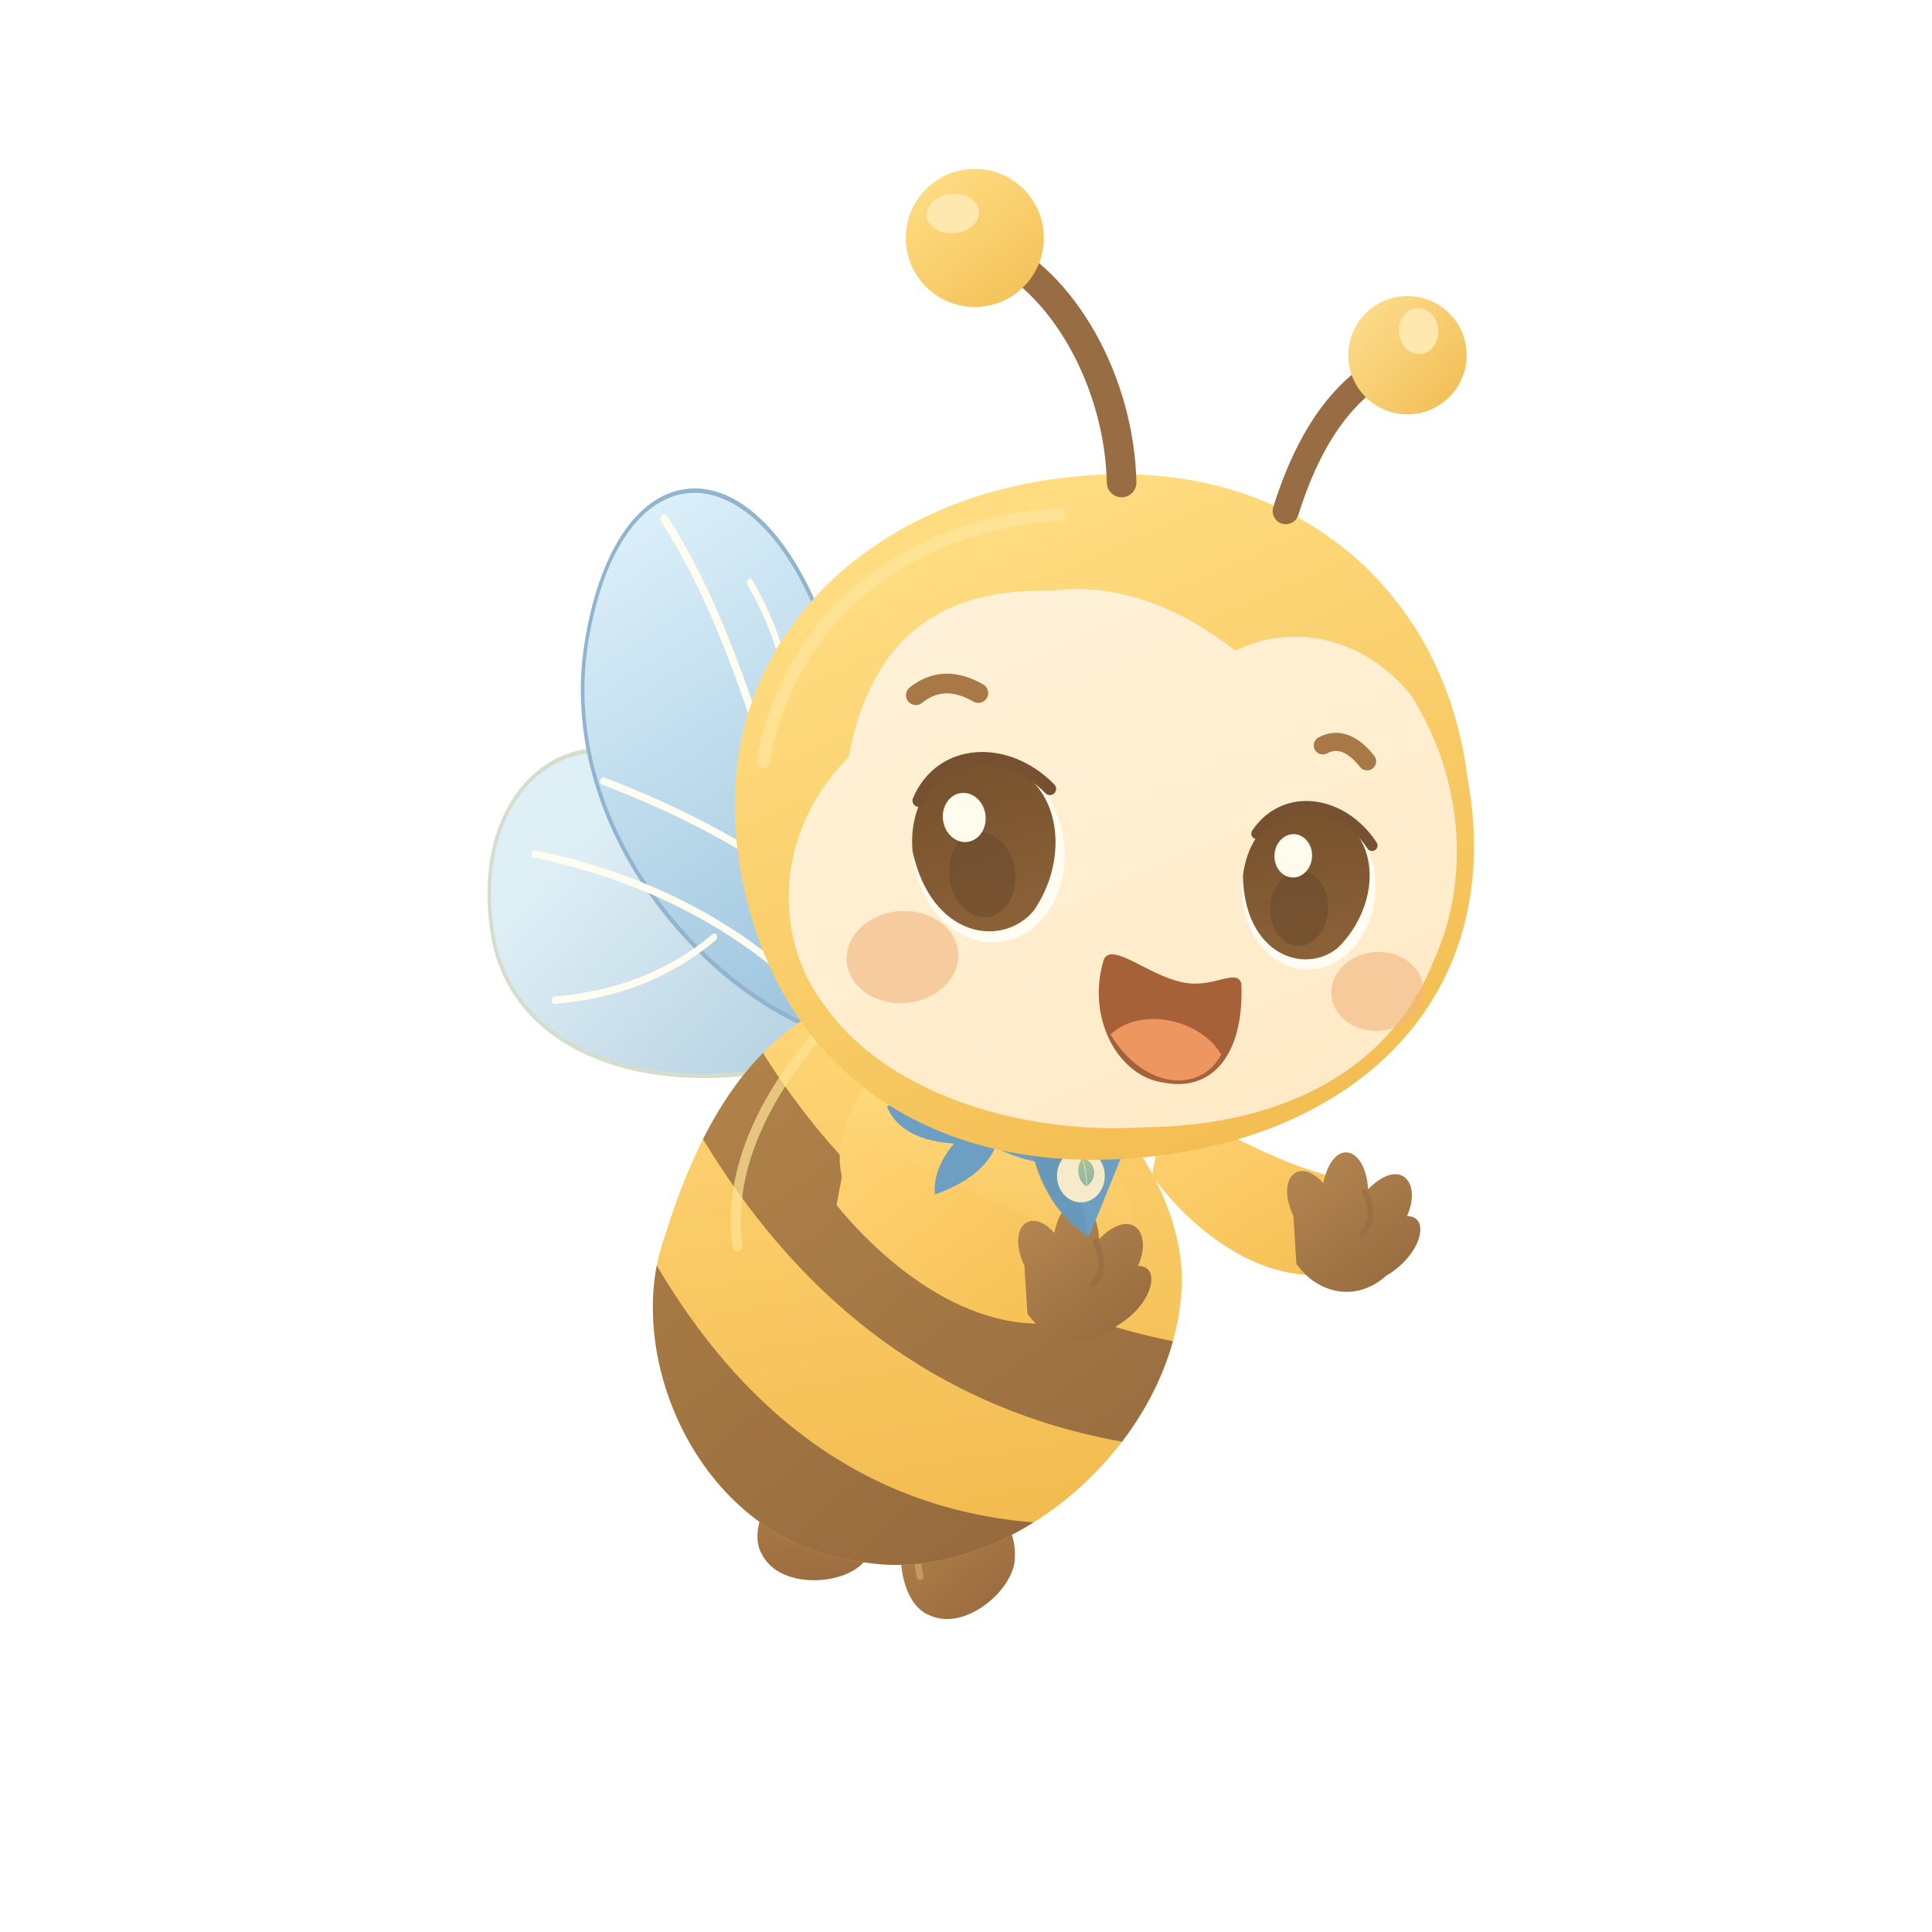
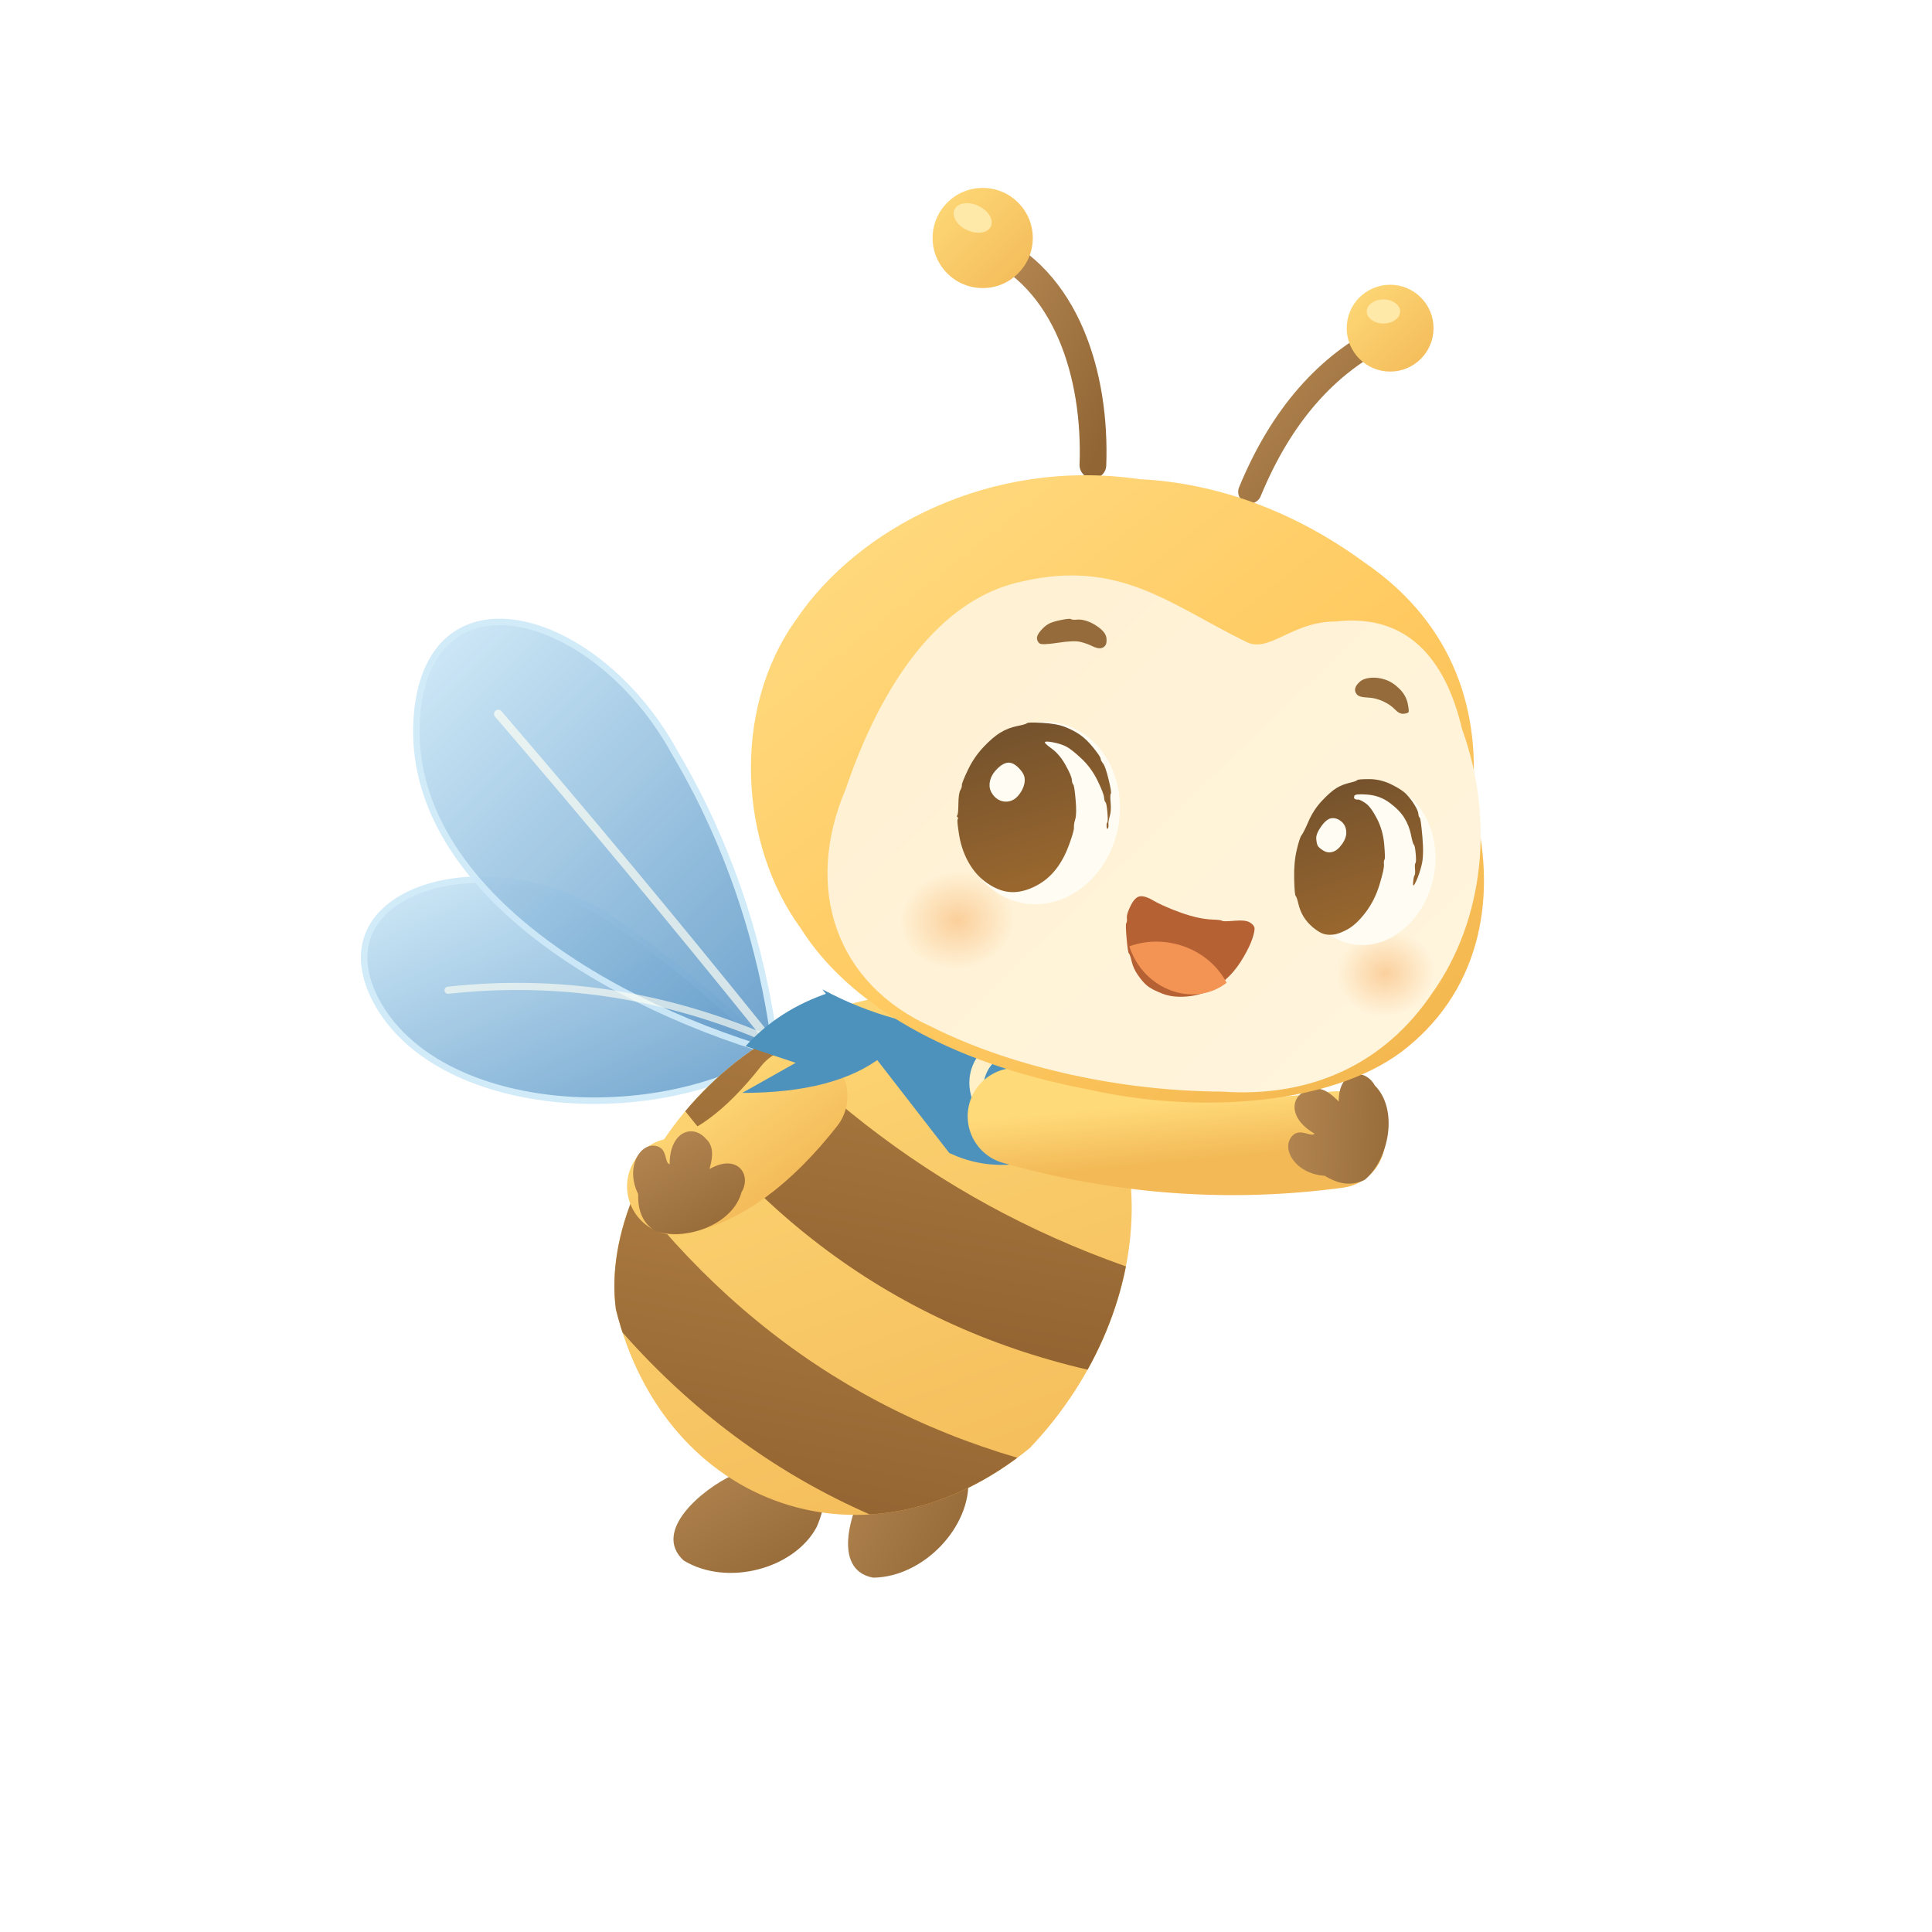
- <svg xmlns="http://www.w3.org/2000/svg" width="512" height="512" viewBox="0 0 512 512">
+ <svg xmlns="http://www.w3.org/2000/svg" viewBox="0 0 512 512" width="512" height="512">
  <defs>
-     <linearGradient id="paint-1" gradientUnits="userSpaceOnUse" x1="-120" y1="-70" x2="0" y2="20">
-       <stop offset="0" stop-color="#DFEFF6" />
-       <stop offset="1" stop-color="#AECBDD" />
+     <linearGradient id="faceGold" x1=".1" y1="0" x2=".85" y2="1" gradientUnits="objectBoundingBox">
+       <stop stop-color="#FFDB82" />
+       <stop offset=".55" stop-color="#FFCA61" />
+       <stop offset="1" stop-color="#F4B750" />
    </linearGradient>
-     <linearGradient id="paint-2" gradientUnits="userSpaceOnUse" x1="-130" y1="-160" x2="-10" y2="0">
-       <stop offset="0" stop-color="#DBEFF9" />
-       <stop offset="1" stop-color="#99C2DC" />
+     <linearGradient id="faceCream" x1="0" y1="0" x2="1" y2="1">
+       <stop stop-color="#FFF0D1" />
+       <stop offset="1" stop-color="#FFF5DE" />
    </linearGradient>
-     <linearGradient id="paint-3" gradientUnits="userSpaceOnUse" x1="-120" y1="-70" x2="0" y2="20">
-       <stop offset="0" stop-color="#DFEFF6" />
-       <stop offset="1" stop-color="#AECBDD" />
+     <radialGradient id="cheek">
+       <stop stop-color="#F7AF64" stop-opacity=".65" />
+       <stop offset="1" stop-color="#F7AF64" stop-opacity="0" />
+     </radialGradient>
+     <linearGradient id="eyeBrown" x1="0" y1="0" x2=".2" y2="1">
+       <stop stop-color="#71502D" />
+       <stop offset="1" stop-color="#99672E" />
    </linearGradient>
-     <linearGradient id="paint-4" gradientUnits="userSpaceOnUse" x1="-130" y1="-160" x2="-10" y2="0">
-       <stop offset="0" stop-color="#DBEFF9" />
-       <stop offset="1" stop-color="#99C2DC" />
+     <linearGradient id="bodyGold" x1="0" y1="0" x2="1" y2="1">
+       <stop stop-color="#FFDA79" />
+       <stop offset="1" stop-color="#F3B957" />
    </linearGradient>
-     <linearGradient id="paint-5" gradientUnits="userSpaceOnUse" x1="-10" y1="-17" x2="20" y2="20">
-       <stop offset="0" stop-color="#B28248" />
-       <stop offset="1" stop-color="#996A3F" />
+     <linearGradient id="stripeBrown" x1="0" y1="0" x2="1" y2="1">
+       <stop stop-color="#AC7C42" />
+       <stop offset="1" stop-color="#90612F" />
    </linearGradient>
-     <linearGradient id="paint-6" gradientUnits="userSpaceOnUse" x1="-10" y1="-17" x2="20" y2="20">
-       <stop offset="0" stop-color="#B28248" />
-       <stop offset="1" stop-color="#996A3F" />
+     <linearGradient id="handBrown" x1="0" y1="0" x2="1" y2="1">
+       <stop stop-color="#B78A55" />
+       <stop offset="1" stop-color="#926634" />
    </linearGradient>
-     <linearGradient id="paint-7" gradientUnits="userSpaceOnUse" x1="-55" y1="-75" x2="60" y2="88">
-       <stop offset="0" stop-color="#FFD677" />
-       <stop offset="1" stop-color="#F0B648" />
+     <linearGradient id="wing" x1="0" y1="0" x2="1" y2="1">
+       <stop stop-color="#CEE9F8" />
+       <stop offset="1" stop-color="#619AC8" />
    </linearGradient>
-     <clipPath id="clip-8">
-       <path d="M-62 -65 C-22 -97 50 -72 68 -34 C88 10 61 72 18 84 C-28 100 -74 60 -78 22 C-83 -10 -82 -42 -62 -65Z" />
-     </clipPath>
-     <linearGradient id="paint-9" gradientUnits="userSpaceOnUse" x1="-90" y1="-50" x2="80" y2="40">
-       <stop offset="0" stop-color="#B2844A" />
-       <stop offset="1" stop-color="#986D40" />
+     <linearGradient id="accessory" x1="0" y1="0" x2="1" y2="1">
+       <stop stop-color="#4D92BD" />
+       <stop offset="1" stop-color="#4D92BD" />
    </linearGradient>
-     <linearGradient id="paint-10" gradientUnits="userSpaceOnUse" x1="-95" y1="20" x2="70" y2="90">
-       <stop offset="0" stop-color="#AA7D45" />
-       <stop offset="1" stop-color="#93673D" />
+     <linearGradient id="page" x1="0" y1="0" x2="1" y2="1">
+       <stop stop-color="#FFFAE8" />
+       <stop offset="1" stop-color="#E4D8B6" />
    </linearGradient>
-     <linearGradient id="paint-11" gradientUnits="userSpaceOnUse" x1="0" y1="-70" x2="30" y2="-10">
-       <stop offset="0" stop-color="#FFDA7C" />
-       <stop offset="1" stop-color="#F7C15A" />
+     <linearGradient id="leaf" x1="0" y1="0" x2="1" y2="1">
+       <stop stop-color="#AEC889" />
+       <stop offset="1" stop-color="#6F9C67" />
    </linearGradient>
-     <linearGradient id="paint-12" gradientUnits="userSpaceOnUse" x1="0" y1="-20" x2="58" y2="53">
-       <stop offset="0" stop-color="#FFD374" />
-       <stop offset="1" stop-color="#F5BF51" />
-     </linearGradient>
-     <linearGradient id="paint-13" gradientUnits="userSpaceOnUse" x1="-15" y1="-20" x2="15" y2="20">
-       <stop offset="0" stop-color="#B38550" />
-       <stop offset="1" stop-color="#9A6D40" />
-     </linearGradient>
-     <linearGradient id="paint-14" gradientUnits="userSpaceOnUse" x1="0" y1="-20" x2="44" y2="47">
-       <stop offset="0" stop-color="#FFD374" />
-       <stop offset="1" stop-color="#F5BF51" />
-     </linearGradient>
-     <linearGradient id="paint-15" gradientUnits="userSpaceOnUse" x1="-15" y1="-20" x2="15" y2="20">
-       <stop offset="0" stop-color="#B38550" />
-       <stop offset="1" stop-color="#9A6D40" />
-     </linearGradient>
-     <linearGradient id="paint-16" gradientUnits="userSpaceOnUse" x1="0" y1="-100" x2="65" y2="90">
-       <stop offset="0" stop-color="#ACC68F" />
-       <stop offset="1" stop-color="#6D9FC3" />
-     </linearGradient>
-     <linearGradient id="paint-17" gradientUnits="userSpaceOnUse" x1="0" y1="-100" x2="65" y2="90">
-       <stop offset="0" stop-color="#FFDC80" />
-       <stop offset="1" stop-color="#F3BD51" />
-     </linearGradient>
-     <linearGradient id="paint-18" gradientUnits="userSpaceOnUse" x1="0" y1="-100" x2="65" y2="90">
-       <stop offset="0" stop-color="#FFF2D9" />
-       <stop offset="1" stop-color="#FFEAC6" />
-     </linearGradient>
-     <linearGradient id="paint-19" gradientUnits="userSpaceOnUse" x1="0" y1="-27" x2="9" y2="25">
-       <stop offset="0" stop-color="#77522D" />
-       <stop offset="1" stop-color="#8C6238" />
-     </linearGradient>
-     <linearGradient id="paint-20" gradientUnits="userSpaceOnUse" x1="0" y1="-27" x2="9" y2="25">
-       <stop offset="0" stop-color="#77522D" />
-       <stop offset="1" stop-color="#8C6238" />
-     </linearGradient>
-     <linearGradient id="paint-21" gradientUnits="userSpaceOnUse" x1="-50" y1="-98" x2="-20" y2="-53">
-       <stop offset="0" stop-color="#FFDC83" />
-       <stop offset="1" stop-color="#F2BE52" />
-     </linearGradient>
-     <linearGradient id="paint-22" gradientUnits="userSpaceOnUse" x1="22" y1="-64" x2="55" y2="-29">
-       <stop offset="0" stop-color="#FFE196" />
-       <stop offset="1" stop-color="#F2BF56" />
-     </linearGradient>
-     <linearGradient id="paint-23" gradientUnits="userSpaceOnUse" x1="0" y1="-29" x2="12" y2="38">
-       <stop offset="0" stop-color="#FFE19A" />
-       <stop offset="1" stop-color="#EDB044" />
+     <linearGradient id="pot" x1="0" y1="0" x2="1" y2="1">
+       <stop stop-color="#E7B384" />
+       <stop offset="1" stop-color="#C48F66" />
    </linearGradient>
  </defs>
-   <g id="actor" transform="translate(30.72 30.72) rotate(0) scale(0.88 0.88)">
-     <g id="actor0--wings" transform="translate(225 279) rotate(0) scale(1 1)">
-       <g id="actor0--wings0--wing-left" transform="translate(0 0) rotate(10) scale(0.72 0.9)">
-         <path id="actor0--wings0--wing-left0--lower-wing" d="M0 0 C-57 30 -136 32 -159 -11 C-187 -69 -127 -105 -77 -64 C-40 -35 -15 -7 0 0Z" fill="url(#paint-1)" stroke="#D5DECC" stroke-width="1.5" stroke-linecap="round" stroke-linejoin="round" />
-         <path id="actor0--wings0--wing-left1--upper-wing" d="M0 0 C-57 1 -142 -49 -143 -116 C-144 -182 -90 -191 -49 -138 C-17 -98 4 -32 0 0Z" fill="url(#paint-2)" stroke="#91B5CE" stroke-width="1.5" stroke-linecap="round" stroke-linejoin="round" />
-         <path d="M-3 -4 C-41 -49 -71 -119 -120 -161" fill="none" stroke="#FFFDF0" stroke-width="3" stroke-linecap="round" stroke-linejoin="round" />
-         <path d="M-35 -47 Q-74 -63 -126 -71 M-57 -84 Q-46 -112 -80 -145 M-5 0 Q-65 -41 -149 -43 M-69 -26 Q-92 -4 -130 4" fill="none" stroke="#FFFDF0" stroke-width="2.5" stroke-linecap="round" stroke-linejoin="round" />
+   <g id="character" transform="translate(256 256) scale(.885) translate(-256 -256)" data-theme="bluewing" data-stage="2">
+     <g id="wing-right" transform="translate(293 288) rotate(-10) scale(-0.53 0.53)">
+       <path d="M0 0 C-35 25-101 25-123-8 C-146-43-91-62-52-38 C-29-24-12-9 0 0Z" fill="url(#wing)" opacity=".92" stroke="#CEE9F8" stroke-width="2" />
+       <path d="M0 0 C-59-14-118-49-116-99 C-114-145-62-133-36-91 C-14-58-4-24 0 0Z" fill="url(#wing)" opacity=".92" stroke="#CEE9F8" stroke-width="2" />
+       <path d="M-5-7 Q-48-55-91-100" fill="none" stroke="#FFFFF4" stroke-width="2.6" stroke-linecap="round" stroke-linejoin="round" opacity=".68" />
+       <path d="M-5-5 Q-53-22-102-14" fill="none" stroke="#FFFFF4" stroke-width="2.2" stroke-linecap="round" stroke-linejoin="round" opacity=".64" />
+     </g>
+     <g id="wing-left" transform="translate(199 282) rotate(3) scale(0.97 0.97)">
+       <path d="M0 0 C-35 25-101 25-123-8 C-146-43-91-62-52-38 C-29-24-12-9 0 0Z" fill="url(#wing)" opacity=".92" stroke="#CEE9F8" stroke-width="2" />
+       <path d="M0 0 C-59-14-118-49-116-99 C-114-145-62-133-36-91 C-14-58-4-24 0 0Z" fill="url(#wing)" opacity=".92" stroke="#CEE9F8" stroke-width="2" />
+       <path d="M-5-7 Q-48-55-91-100" fill="none" stroke="#FFFFF4" stroke-width="2.6" stroke-linecap="round" stroke-linejoin="round" opacity=".68" />
+       <path d="M-5-5 Q-53-22-102-14" fill="none" stroke="#FFFFF4" stroke-width="2.2" stroke-linecap="round" stroke-linejoin="round" opacity=".64" />
+     </g>
+     <g id="feet">
+       <g id="foot-0" transform="translate(197 413.52) rotate(20)">
+         <path d="M-4-18 C9-21 18-10 17 5 C15 19-2 31-17 28 C-29 23-19 6-12-1Z" fill="url(#handBrown)" />
      </g>
-       <g id="actor0--wings1--wing-right" transform="translate(0 0) rotate(-9) scale(-0.65 0.84)">
-         <path id="actor0--wings1--wing-right0--lower-wing" d="M0 0 C-57 30 -136 32 -159 -11 C-187 -69 -127 -105 -77 -64 C-40 -35 -15 -7 0 0Z" fill="url(#paint-3)" stroke="#D5DECC" stroke-width="1.5" stroke-linecap="round" stroke-linejoin="round" />
-         <path id="actor0--wings1--wing-right1--upper-wing" d="M0 0 C-57 1 -142 -49 -143 -116 C-144 -182 -90 -191 -49 -138 C-17 -98 4 -32 0 0Z" fill="url(#paint-4)" stroke="#91B5CE" stroke-width="1.5" stroke-linecap="round" stroke-linejoin="round" />
-         <path d="M-3 -4 C-41 -49 -71 -119 -120 -161" fill="none" stroke="#FFFDF0" stroke-width="3" stroke-linecap="round" stroke-linejoin="round" />
-         <path d="M-35 -47 Q-74 -63 -126 -71 M-57 -84 Q-46 -112 -80 -145 M-5 0 Q-65 -41 -149 -43 M-69 -26 Q-92 -4 -130 4" fill="none" stroke="#FFFDF0" stroke-width="2.5" stroke-linecap="round" stroke-linejoin="round" />
+       <g id="foot-1" transform="translate(239 408.24) rotate(-12)">
+         <path d="M-4-18 C9-21 18-10 17 5 C15 19-2 31-17 28 C-29 23-19 6-12-1Z" fill="url(#handBrown)" />
      </g>
    </g>
-     <g id="actor1--foot-0" transform="translate(212 422) rotate(35) scale(0.84 0.84)">
-       <path d="M-14 -17 C-21 -7 -21 18 -9 23 C3 29 20 16 22 5 C24 -9 14 -20 2 -21Z" fill="url(#paint-5)" />
-       <path d="M-9 -12 Q-14 0 -12 9" fill="none" stroke="#C69961" stroke-width="2.4" stroke-linecap="round" stroke-linejoin="round" />
+     <g id="body" transform="translate(228 344) rotate(29)">
+       <defs>
+         <clipPath id="bodyClip">
+           <path d="M0 -88 C53.9 -88 83.16 -29.92 68.53 26.4 C45.43 84.48 -18.48 95.04 -60.06 50.16 C-86.24 14.96 -73.15 -67.76 0 -88Z" />
+         </clipPath>
+       </defs>
+       <path d="M0 -88 C53.9 -88 83.16 -29.92 68.53 26.4 C45.43 84.48 -18.48 95.04 -60.06 50.16 C-86.24 14.96 -73.15 -67.76 0 -88Z" fill="url(#bodyGold)" />
+       <g clip-path="url(#bodyClip)">
+         <path d="M-87 -52.8 Q0 -17.6 89 -39.6 L89 -7.92 Q0 24.64 -87 -19.36Z" fill="url(#stripeBrown)" />
+         <path d="M-87 10.56 Q0 53.68 89 24.64 L89 55.44 Q0 86.24 -87 41.36Z" fill="url(#stripeBrown)" />
+       </g>
+       <path d="M-52.36 -21.12 Q-60.06 -55.44 -20.02 -71.28 Q-37.73 -49.28 -38.5 -22.88Z" fill="#FFE59B" opacity=".28" />
    </g>
-     <g id="actor2--foot-1" transform="translate(252 432) rotate(-2) scale(0.84 0.84)">
-       <path d="M-14 -17 C-21 -7 -21 18 -9 23 C3 29 20 16 22 5 C24 -9 14 -20 2 -21Z" fill="url(#paint-6)" />
-       <path d="M-9 -12 Q-14 0 -12 9" fill="none" stroke="#C69961" stroke-width="2.4" stroke-linecap="round" stroke-linejoin="round" />
-     </g>
-     <g id="actor3--body" transform="translate(245 352) rotate(26) scale(1 1)">
-       <path id="actor3--body0--abdomen" d="M-62 -65 C-22 -97 50 -72 68 -34 C88 10 61 72 18 84 C-28 100 -74 60 -78 22 C-83 -10 -82 -42 -62 -65Z" fill="url(#paint-7)" />
-       <g id="actor3--body1--stripes" transform="translate(0 0) rotate(0) scale(1 1)" clip-path="url(#clip-8)">
-         <path d="M-105 -62 Q-12 15 93 -23 L91 11 Q-5 48 -97 -21Z" fill="url(#paint-9)" />
-         <path d="M-99 14 Q-9 88 76 43 L63 74 Q-24 116 -84 55Z" fill="url(#paint-10)" />
-       </g>
-       <path opacity="0.7" d="M-62 -58 Q-75 -12 -57 15" fill="none" stroke="#FFE395" stroke-width="3" stroke-linecap="round" stroke-linejoin="round" />
-       <path d="M-40 -61 Q0 -80 43 -50 Q59 -27 42 -12 Q2 11 -33 -13 Q-51 -26 -40 -61Z" fill="url(#paint-11)" />
-     </g>
-     <g id="actor4--arm-left" transform="translate(230 316) rotate(0) scale(1 1)">
-       <path d="M-9 -9 C12.3 -1.4 34.92 15 58 19 Q75 32 64 45 C32.48 56 2.66 31.2 -13 12 Z" fill="url(#paint-12)" />
-       <g id="actor4--arm-left1--palm" transform="translate(58 33) rotate(0) scale(0.9 0.9)">
-         <path d="M-16 -3 C-22 -16 -14 -23 -6 -14 C-3 -29 8 -27 9 -12 C20 -23 27 -14 22 -3 C30 -3 27 10 15 17 C5 26 -8 23 -15 13Z" fill="url(#paint-13)" />
-         <path opacity="0.55" d="M8 -11 Q12 -2 7 3" fill="none" stroke="#956A3F" stroke-width="2" stroke-linecap="round" stroke-linejoin="round" />
+     <g id="arm-left">
+       <path d="M206 295 Q187.5 318.5 169 322" fill="none" stroke="url(#bodyGold)" stroke-width="29" stroke-linecap="round" stroke-linejoin="round" />
+       <g transform="translate(169 322) rotate(15) scale(0.85)">
+         <path d="M-12 6 C-19-2-16-12-10-12 C-6-12-6-7-4-7 C-7-18 0-23 6-19 C10-17 10-12 10-9 C18-17 25-11 23-4 C23 8 8 18-3 17 C-9 15-11 10-12 6Z" fill="url(#handBrown)" />
      </g>
    </g>
-     <g id="actor5--arm-right" transform="translate(325 307) rotate(0) scale(1 1)">
-       <path d="M-9 -9 C7.4 -2.6 24.56 9 44 13 Q61 26 50 39 C24.64 50 -1.12 28.8 -13 12 Z" fill="url(#paint-14)" />
-       <g id="actor5--arm-right1--palm" transform="translate(44 27) rotate(0) scale(0.9 0.9)">
-         <path d="M-16 -3 C-22 -16 -14 -23 -6 -14 C-3 -29 8 -27 9 -12 C20 -23 27 -14 22 -3 C30 -3 27 10 15 17 C5 26 -8 23 -15 13Z" fill="url(#paint-15)" />
-         <path opacity="0.55" d="M8 -11 Q12 -2 7 3" fill="none" stroke="#956A3F" stroke-width="2" stroke-linecap="round" stroke-linejoin="round" />
+     <g id="theme-scarf" transform="translate(262 276)">
+       <path d="M-49-13 Q-6 10 45-10 L26 34 Q6 44-11 36Z" fill="#4D92BD" />
+       <path d="M-47-12 Q-62-7-72 4 L-57 9-73 18 Q-45 18-31 7Z" fill="#4D92BD" />
+       <ellipse cx="7" cy="15" rx="12" ry="13" fill="#FFF0C7" />
+       <path d="M-1 17 Q0 4 16 6 Q14 18-1 17Z" fill="#4D92BD" />
+     </g>
+     <g id="arm-right">
+       <path d="M271 301 Q319.0 314.5 367 308" fill="none" stroke="url(#bodyGold)" stroke-width="29" stroke-linecap="round" stroke-linejoin="round" />
+       <g transform="translate(367 308) rotate(-45) scale(0.85)">
+         <path d="M-12 6 C-19-2-16-12-10-12 C-6-12-6-7-4-7 C-7-18 0-23 6-19 C10-17 10-12 10-9 C18-17 25-11 23-4 C23 8 8 18-3 17 C-9 15-11 10-12 6Z" fill="url(#handBrown)" />
      </g>
    </g>
-     <g id="actor6--scarf" transform="translate(285 304) rotate(0) scale(0.8 0.8)">
-       <path d="M-36 -10 Q-2 3 35 -11 L23 10 Q-7 22 -34 3Z" fill="#6D9FC3" />
-       <path d="M-12 7 L25 5 L10 42 Q-7 31 -12 7Z" fill="#6D9FC3" />
-       <path opacity="0.05" d="M-12 7 Q-9 29 10 42 L4 12Z" fill="#000000" />
-       <path d="M-32 -5 Q-51 -17 -66 -7 Q-60 7 -36 7Z" fill="#6D9FC3" />
-       <path d="M-34 0 Q-49 13 -48 26 Q-28 19 -24 5Z" fill="#6D9FC3" />
-       <g id="actor6--scarf5--theme-badge" transform="translate(0 0) rotate(0) scale(1 1)">
-         <path d="M -2 19 C -2 13.477 2.029 9 7 9 C 11.971 9 16 13.477 16 19 C 16 24.523 11.971 29 7 29 C 2.029 29 -2 24.523 -2 19 Z" fill="#F5EAC9" />
-         <g transform="translate(9 23) rotate(15) scale(0.13 0.13)">
-           <path d="M0 0 C-32 -12 -45 -53 -30 -78 C7 -75 30 -34 0 0Z" fill="url(#paint-16)" />
-           <path d="M0 -2 Q-7 -35 -28 -69" fill="none" stroke="#D6E2B5" stroke-width="2.5" stroke-linecap="round" stroke-linejoin="round" />
-         </g>
+     <g id="antennae">
+       <path d="M294 106 C295 79 286 50 262 40" fill="none" stroke="url(#handBrown)" stroke-width="8" stroke-linecap="round" stroke-linejoin="round" />
+       <path d="M341 114 Q355 80 382 67" fill="none" stroke="url(#handBrown)" stroke-width="7" stroke-linecap="round" stroke-linejoin="round" />
+       <ellipse cx="261" cy="38" rx="15" ry="15" fill="url(#bodyGold)" />
+       <ellipse cx="258" cy="32" rx="6" ry="4" fill="#FFE9A9" transform="rotate(25 258 32)" />
+       <ellipse cx="383" cy="65" rx="13" ry="13" fill="url(#bodyGold)" />
+       <ellipse cx="381" cy="60" rx="5" ry="3.6" fill="#FFE9A9" />
+     </g>
+     <g id="head" transform="translate(307 204) rotate(-5) scale(0.61) translate(-638 -434)">
+       <g transform="translate(13 9)">
+         <path d="M640 272 C568 255 500 284 466 326 C430 368 429 434 455 477 C475 516 521 549 588 568 C644 586 711 586 747 561 C785 535 798 491 789 443 C798 395 784 353 746 322 C714 294 677 277 640 272Z" fill="url(#faceGold)" />
+         <path d="M483 411 C505 361 537 322 578 317 C627 310 650 335 685 356 C696 363 708 348 730 350 C765 349 782 373 787 408 C799 453 790 502 761 536 C735 568 698 582 654 575 C600 570 549 552 515 531 C470 506 458 458 483 411Z" fill="url(#faceCream)" />
      </g>
+       <ellipse cx="545" cy="489" rx="28" ry="24" fill="url(#cheek)" opacity=".8" />
+       <ellipse cx="752" cy="533" rx="24" ry="21" fill="url(#cheek)" opacity=".8" />
+       <ellipse cx="590" cy="440" rx="39" ry="45" transform="rotate(17 590 440)" fill="#FFFCF3" />
+       <ellipse cx="748" cy="479" rx="33" ry="40" transform="rotate(17 748 479)" fill="#FFFCF3" />
+       <path d="M571 416.5Q574 414 576.5 414Q579 414 581.5 417Q584 420 584 422.5Q584 425 582.5 427.5Q581 430 579 431.5Q577 433 574.5 433Q572 433 570 431.5Q568 430 567 427.5Q566 425 567 422Q568 419 571 416.5ZM606 399Q602 397 595 396Q588 395 587.5 395.5Q587 396 582.5 396.5Q578 397 574 399Q570 401 565 405.5Q560 410 556.5 416Q553 422 553 423Q553 424 552 425.5Q551 427 550.5 432Q550 437 549.5 437.5Q549 438 549.5 438.5Q550 439 549.5 439.5Q549 440 549.5 447Q550 454 552.5 460Q555 466 559 470Q563 474 567.5 476Q572 478 577 477.5Q582 477 587 474.5Q592 472 596 467.5Q600 463 603 456.5Q606 450 606 448.5Q606 447 607 444.5Q608 442 608 435Q608 428 607.5 427.5Q607 427 607 425Q607 423 604.5 417.5Q602 412 598.5 409Q595 406 595.5 405.5Q596 405 599.5 406Q603 407 605.5 408.5Q608 410 612.5 415Q617 420 619.5 426.5Q622 433 622 435Q622 437 622.5 437.5Q623 438 623 442.5Q623 447 622.5 447.5Q622 448 622 449.5Q622 451 622.5 450.5Q623 450 623 448.5Q623 447 624 444.5Q625 442 625 438Q625 434 625.5 433.5Q626 433 625 426.5Q624 420 623 418.5Q622 417 622 416Q622 415 619 410.5Q616 406 613 403.5Q610 401 606 399Z" fill="url(#eyeBrown)" fill-rule="evenodd" />
+       <path d="M732.5 455Q735 455 737 457Q739 459 739 462Q739 465 736.5 468Q734 471 731.5 471.5Q729 472 727 470.5Q725 469 724.5 468Q724 467 724 464.5Q724 462 727 458.5Q730 455 732.5 455ZM763 441Q758 438 752.5 437.5Q747 437 746.5 437.5Q746 438 742.5 438.5Q739 439 736 440.5Q733 442 728.5 446Q724 450 721 455.5Q718 461 717 462Q716 463 714 469Q712 475 711.5 483Q711 491 711.5 491.5Q712 492 712.5 495.5Q713 499 714.5 502Q716 505 718.5 507.5Q721 510 723 511Q725 512 728 512Q731 512 735.5 510Q740 508 745 502.5Q750 497 753 489.5Q756 482 756 480Q756 478 756.5 477.5Q757 477 757 470Q757 463 754.5 457Q752 451 749.5 449Q747 447 746 447Q745 447 744.5 446.5Q744 446 744.5 445Q745 444 751 445Q757 446 761.5 450Q766 454 768 458Q770 462 770.5 466.5Q771 471 771.5 471.5Q772 472 772 476Q772 480 771.5 480.5Q771 481 771 483.5Q771 486 770.5 486.5Q770 487 769.5 490Q769 493 771 489.5Q773 486 774.5 481.5Q776 477 776 468Q776 459 775.5 458.5Q775 458 775 456.5Q775 455 773.5 452Q772 449 770 446.5Q768 444 763 441Z" fill="url(#eyeBrown)" fill-rule="evenodd" />
+       <path d="M598 351Q596 353 596 354.5Q596 356 597 357Q598 358 606 357.5Q614 357 617 358Q620 359 622.5 360.5Q625 362 626.5 362Q628 362 629 361Q630 360 630 357.5Q630 355 627.5 352.5Q625 350 622 348.5Q619 347 616.5 347Q614 347 613.5 346.5Q613 346 608.5 346.5Q604 347 602 348Q600 349 598 351Z" fill="#956B3C" />
+       <path d="M752 389.5Q750 391 749.5 392.5Q749 394 750 395.5Q751 397 755 397.5Q759 398 762.5 400Q766 402 768 404.5Q770 407 772 407Q774 407 774.5 406.5Q775 406 774.5 402Q774 398 771 394.5Q768 391 764.5 389.5Q761 388 757.5 388Q754 388 752 389.5Z" fill="#956B3C" />
+       <path d="M630.5 489Q628 493 628 495Q628 497 627.5 497.5Q627 498 627 505Q627 512 627.5 512.5Q628 513 628.5 516.5Q629 520 631 523.5Q633 527 635 529Q637 531 642 533.5Q647 536 654 536Q661 536 666.5 533.5Q672 531 676 527.5Q680 524 683.5 519Q687 514 688.5 510.5Q690 507 690 505.5Q690 504 688 502.5Q686 501 680.5 501Q675 501 674.5 500.5Q674 500 670 499.5Q666 499 661.5 497.5Q657 496 651 493Q645 490 641.5 487.5Q638 485 635.5 485Q633 485 630.5 489Z" fill="#B56134" fill-rule="evenodd" />
+       <path d="M628 509 C647 504 667 514 674 531 C657 542 633 531 628 509Z" fill="#F39455" />
    </g>
-     <g id="actor7--head" transform="translate(300 214) rotate(-5) scale(0.99 0.99)">
-       <path id="actor7--head0--head-shell" d="M-114 0 C-118 -67 -64 -106 -4 -107 C62 -109 107 -65 109 -5 C115 58 71 99 4 101 C-63 103 -110 65 -114 0Z" fill="url(#paint-17)" />
-       <path opacity="0.7" d="M-104 -29 C-91 -77 -48 -97 -8 -96" fill="none" stroke="#FFE59D" stroke-width="4" stroke-linecap="round" stroke-linejoin="round" />
-       <path id="actor7--head2--face-mask" d="M-78 -28 C-68 -64 -45 -77 -12 -73 C6 -74 25 -66 42 -50 C60 -57 81 -51 94 -32 C108 -5 107 26 94 49 C77 83 41 95 2 92 C-39 91 -76 73 -91 48 C-106 26 -103 -7 -78 -28Z" fill="url(#paint-18)" />
-       <path opacity="0.61" d="M -84 34 C -84 26.268 -76.389 20 -67 20 C -57.611 20 -50 26.268 -50 34 C -50 41.732 -57.611 48 -67 48 C -76.389 48 -84 41.732 -84 34 Z" fill="#F1B67E" />
-       <path opacity="0.61" d="M 62 57 C 62 50.373 68.268 45 76 45 C 83.732 45 90 50.373 90 57 C 90 63.627 83.732 69 76 69 C 68.268 69 62 63.627 62 57 Z" fill="#F1B67E" />
-       <g id="actor7--head5--eyes" transform="translate(0 0) rotate(0) scale(1 1)">
-         <g id="actor7--head5--eyes0--eye-left" transform="translate(-38 4) rotate(-3) scale(1 1)">
-           <path d="M -23 0 C -23 -15.464 -12.703 -28 0 -28 C 12.703 -28 23 -15.464 23 0 C 23 15.464 12.703 28 0 28 C -12.703 28 -23 15.464 -23 0 Z" fill="#FFFDF3" />
-           <path d="M-23 -3 C-22 -23 -4 -34 11 -24 C25 -14 23 7 11 20 C0 30 -21 24 -23 -3Z" fill="url(#paint-19)" />
-           <path opacity="0.52" d="M -13 7 C -13 -0.18 -8.523 -6 -3 -6 C 2.523 -6 7 -0.18 7 7 C 7 14.18 2.523 20 -3 20 C -8.523 20 -13 14.18 -13 7 Z" fill="#65472D" />
-           <path d="M -12.5 -11 C -12.5 -15.142 -9.59 -18.5 -6 -18.5 C -2.41 -18.5 0.5 -15.142 0.5 -11 C 0.5 -6.858 -2.41 -3.5 -6 -3.5 C -9.59 -3.5 -12.5 -6.858 -12.5 -11 Z" fill="#FFFCED" />
-           <path d="M-19 -18 C-10 -33 10 -31 21 -16" fill="none" stroke="#775032" stroke-width="3.8" stroke-linecap="round" stroke-linejoin="round" />
-         </g>
-         <g id="actor7--head5--eyes1--eye-right" transform="translate(58 24) rotate(8) scale(0.88 0.88)">
-           <path d="M -23 0 C -23 -15.464 -12.703 -28 0 -28 C 12.703 -28 23 -15.464 23 0 C 23 15.464 12.703 28 0 28 C -12.703 28 -23 15.464 -23 0 Z" fill="#FFFDF3" />
-           <path d="M-23 -3 C-22 -23 -4 -34 11 -24 C25 -14 23 7 11 20 C0 30 -21 24 -23 -3Z" fill="url(#paint-20)" />
-           <path opacity="0.52" d="M -13 7 C -13 -0.18 -8.523 -6 -3 -6 C 2.523 -6 7 -0.18 7 7 C 7 14.18 2.523 20 -3 20 C -8.523 20 -13 14.18 -13 7 Z" fill="#65472D" />
-           <path d="M -12.5 -11 C -12.5 -15.142 -9.59 -18.5 -6 -18.5 C -2.41 -18.5 0.5 -15.142 0.5 -11 C 0.5 -6.858 -2.41 -3.5 -6 -3.5 C -9.59 -3.5 -12.5 -6.858 -12.5 -11 Z" fill="#FFFCED" />
-           <path d="M-19 -18 C-10 -33 10 -31 21 -16" fill="none" stroke="#775032" stroke-width="3.8" stroke-linecap="round" stroke-linejoin="round" />
-         </g>
-       </g>
-       <path d="M-56 -45 Q-47 -51 -37 -44" fill="none" stroke="#A87946" stroke-width="6" stroke-linecap="round" stroke-linejoin="round" />
-       <path d="M66 -19 Q73 -22 79 -13" fill="none" stroke="#A87946" stroke-width="5.5" stroke-linecap="round" stroke-linejoin="round" />
-       <path id="actor7--head8--mouth" d="M-6 40 C-3 35 7 46 17 49 C26 52 34 46 35 51 C34 73 23 83 9 79 C-5 76 -13 57 -6 40Z" fill="#A76139" />
-       <path d="M-6 63 C4 55 22 61 27 72 C20 83 3 81 -6 63Z" fill="#ED9660" />
-       <g id="actor7--head10--antenna-left" transform="translate(12 -104) rotate(0) scale(1 1)">
-         <path d="M0 0 C2 -30 -12 -63 -35 -75" fill="none" stroke="#986D43" stroke-width="9" stroke-linecap="round" stroke-linejoin="round" />
-         <path d="M -59 -78 C -59 -89.598 -49.598 -99 -38 -99 C -26.402 -99 -17 -89.598 -17 -78 C -17 -66.402 -26.402 -57 -38 -57 C -49.598 -57 -59 -66.402 -59 -78 Z" fill="url(#paint-21)" />
-         <path d="M -52 -86 C -52 -89.314 -48.418 -92 -44 -92 C -39.582 -92 -36 -89.314 -36 -86 C -36 -82.686 -39.582 -80 -44 -80 C -48.418 -80 -52 -82.686 -52 -86 Z" fill="#FFE8AD" />
-       </g>
-       <g id="actor7--head11--antenna-right" transform="translate(61 -91) rotate(0) scale(1 1)">
-         <path d="M0 0 Q14 -34 37 -42" fill="none" stroke="#986D43" stroke-width="8" stroke-linecap="round" stroke-linejoin="round" />
-         <path d="M 23 -44 C 23 -53.941 31.059 -62 41 -62 C 50.941 -62 59 -53.941 59 -44 C 59 -34.059 50.941 -26 41 -26 C 31.059 -26 23 -34.059 23 -44 Z" fill="url(#paint-22)" />
-         <path d="M 39 -51 C 39 -54.866 41.686 -58 45 -58 C 48.314 -58 51 -54.866 51 -51 C 51 -47.134 48.314 -44 45 -44 C 41.686 -44 39 -47.134 39 -51 Z" fill="#FFE8AD" />
-       </g>
-     </g>
-     <g id="actor8--nectar" opacity="0" transform="translate(356 358) rotate(0) scale(0.68 0.68)">
-       <path d="M0 -29 C-8 -17 -26 0 -25 15 C-24 31 -12 38 0 37 C17 37 29 25 27 10 C25 -5 9 -21 0 -29Z" fill="url(#paint-23)" />
-       <path d="M-6 -9 C-12 0 -18 7 -15 16 C-12 21 -7 17 -7 12 C-7 5 -3 -1 -6 -9Z" fill="#FFF0BF" />
-     </g>
+     <g id="theme-prop" />
  </g>
</svg>
